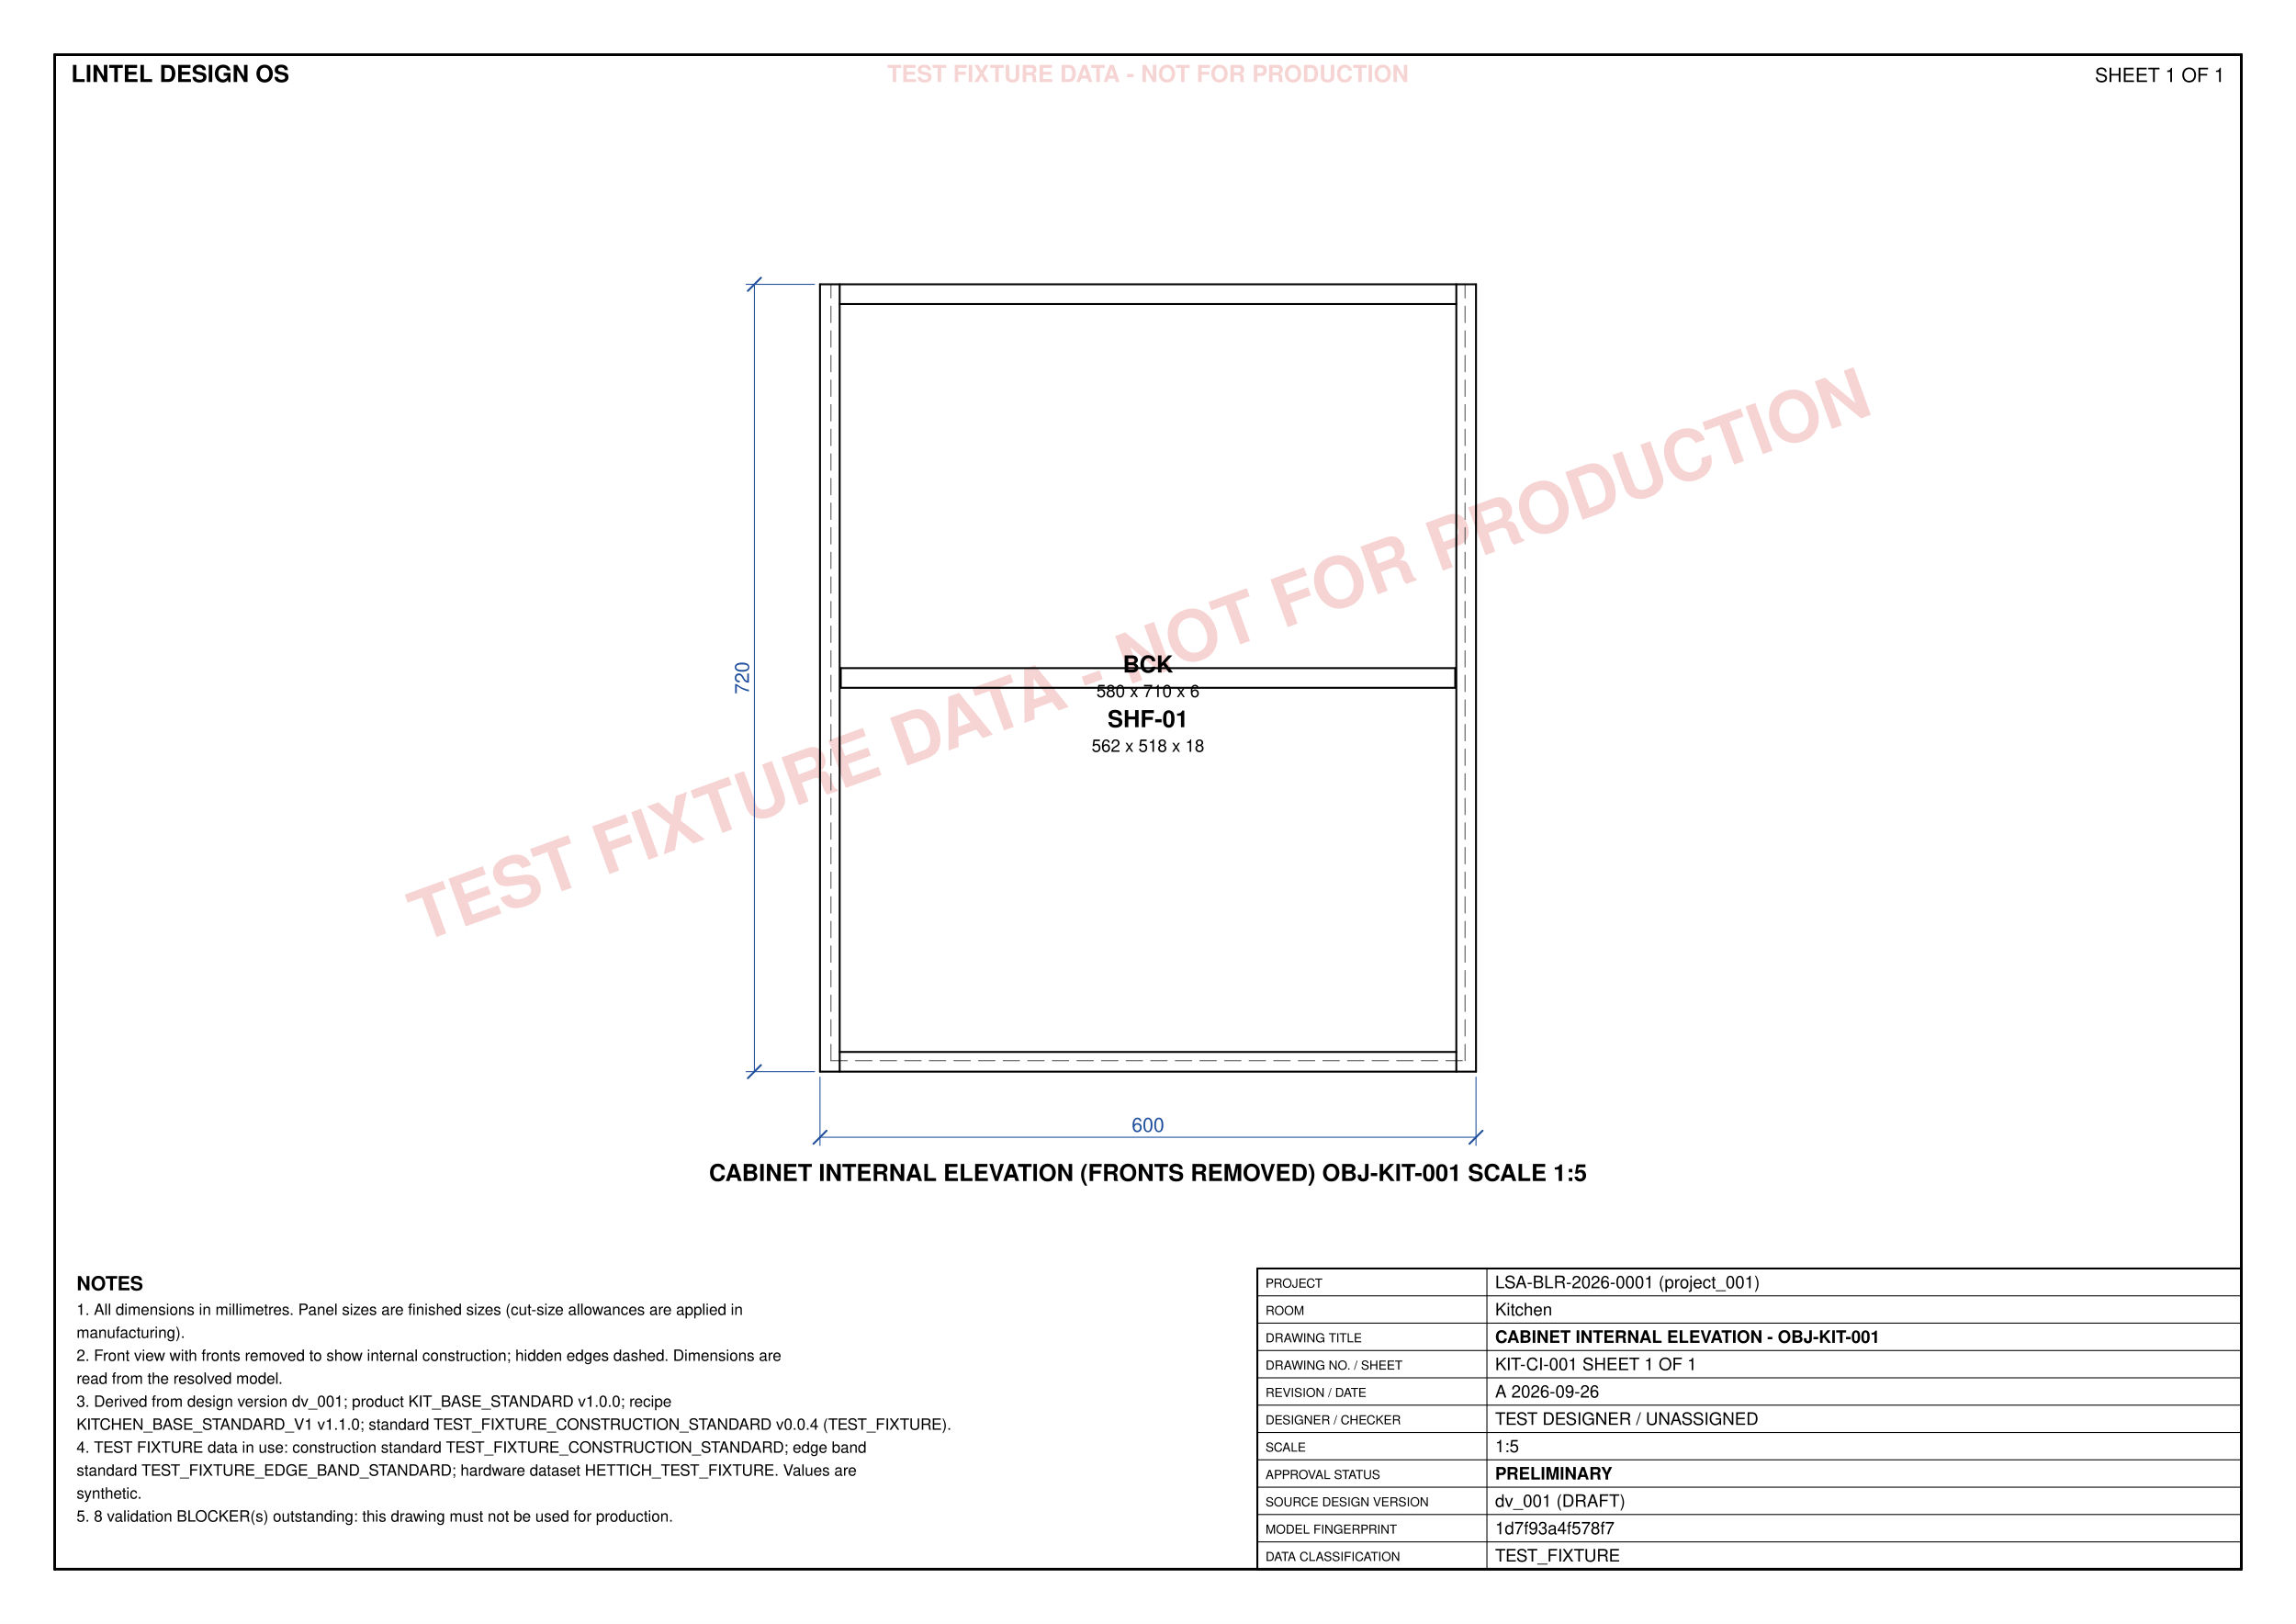
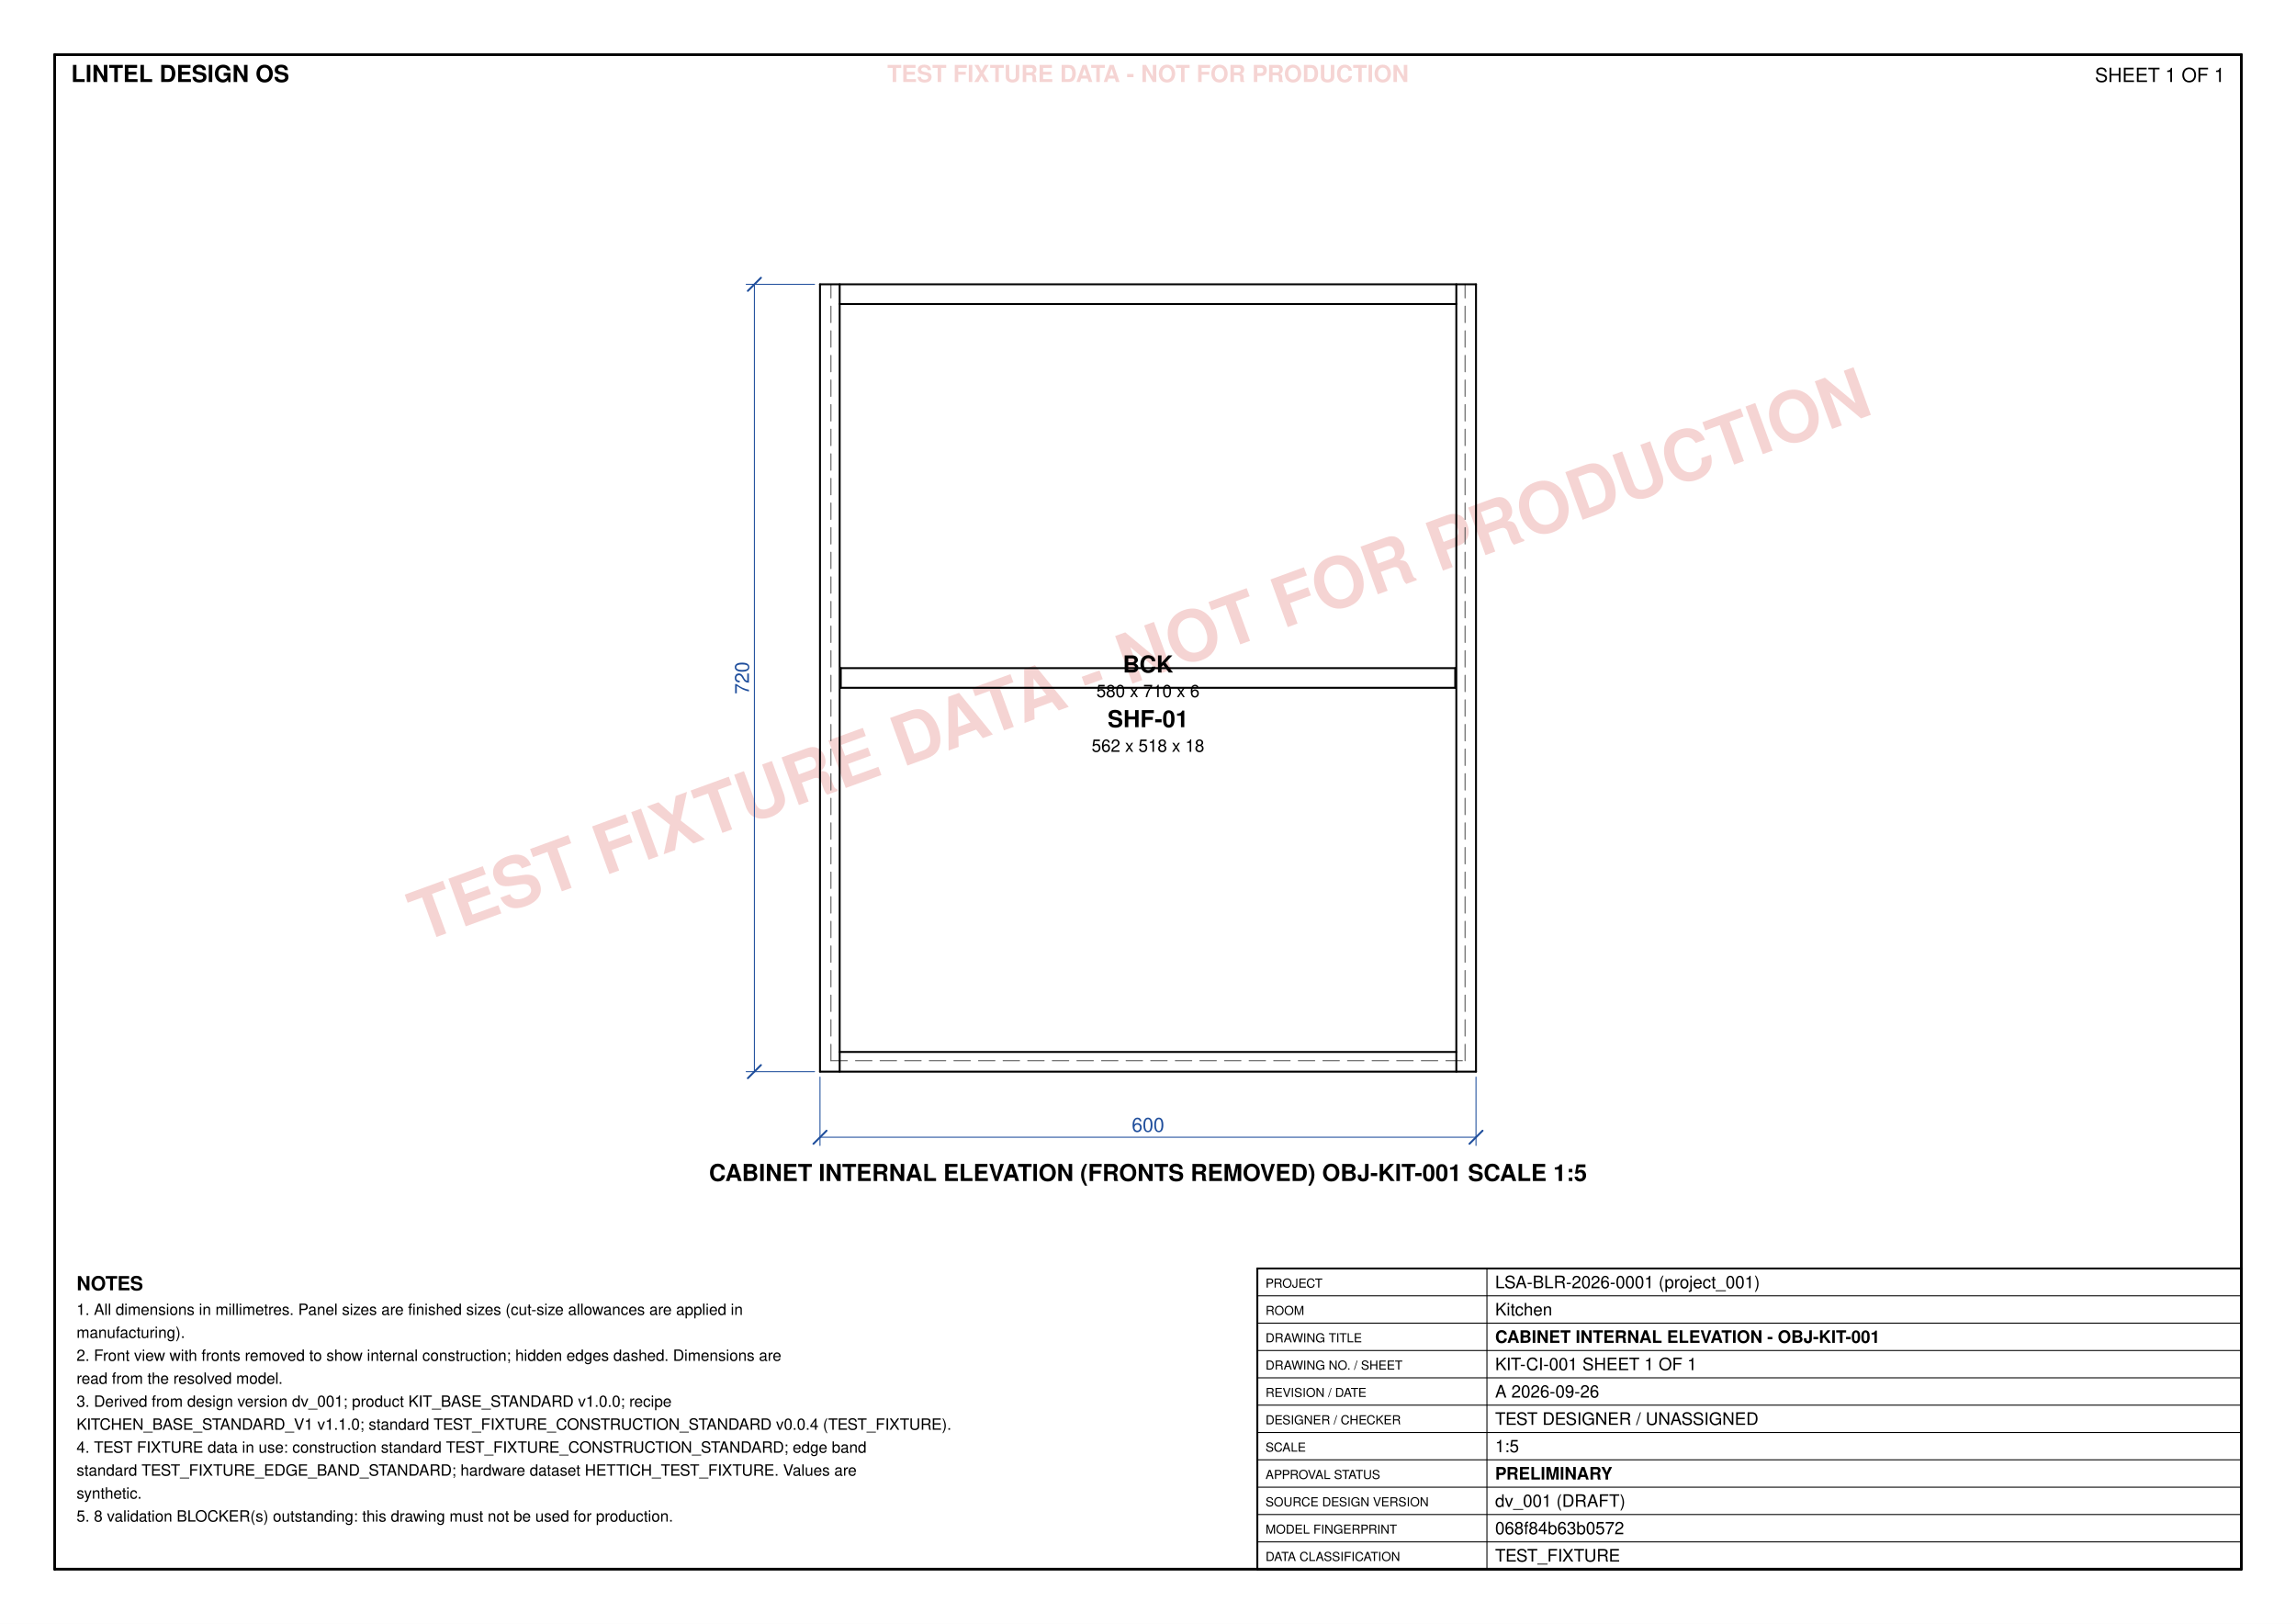
- <svg xmlns="http://www.w3.org/2000/svg" width="420mm" height="297mm" viewBox="0 0 420 297" data-drawing-id="DRW:dv_001:obj_001:CABINET_INTERNAL_ELEVATION:KIT-CI-001:RA" data-drawing-type="CABINET_INTERNAL_ELEVATION" data-status="PRELIMINARY" data-design-version="dv_001" data-model-fingerprint="1d7f93a4f578f7" data-classification="TEST_FIXTURE" data-content-hash="03cdb676f70d1c" data-sheet="1/1">
+ <svg xmlns="http://www.w3.org/2000/svg" width="420mm" height="297mm" viewBox="0 0 420 297" data-drawing-id="DRW:dv_001:obj_001:CABINET_INTERNAL_ELEVATION:KIT-CI-001:RA" data-drawing-type="CABINET_INTERNAL_ELEVATION" data-status="PRELIMINARY" data-design-version="dv_001" data-model-fingerprint="068f84b63b0572" data-classification="TEST_FIXTURE" data-content-hash="0c6e9c059d91f5" data-sheet="1/1">
  <rect x="0" y="0" width="420" height="297" fill="#ffffff" />
  <g id="WATERMARK" fill="#d9534f" stroke="#d9534f" opacity="0.25" font-family="Helvetica, Arial, sans-serif" stroke-linecap="round">
    <text stroke="none" x="210" y="124" font-size="12.714" text-anchor="middle" font-weight="bold" transform="rotate(-20 210 124)">TEST FIXTURE DATA - NOT FOR PRODUCTION</text>
    <text stroke="none" x="210" y="15" font-size="4.286" text-anchor="middle" font-weight="bold">TEST FIXTURE DATA - NOT FOR PRODUCTION</text>
  </g>
  <g id="BORDER" fill="#000000" stroke="#000000" font-family="Helvetica, Arial, sans-serif" stroke-linecap="round">
    <line fill="none" x1="10" y1="10" x2="410" y2="10" stroke-width="0.5" />
    <line fill="none" x1="410" y1="10" x2="410" y2="287" stroke-width="0.5" />
    <line fill="none" x1="410" y1="287" x2="10" y2="287" stroke-width="0.5" />
    <line fill="none" x1="10" y1="287" x2="10" y2="10" stroke-width="0.5" />
    <text stroke="none" x="13" y="15" font-size="4.286" text-anchor="start" font-weight="bold">LINTEL DESIGN OS</text>
    <text stroke="none" x="407" y="15" font-size="3.571" text-anchor="end">SHEET 1 OF 1</text>
  </g>
  <g id="HIDDEN" fill="#555555" stroke="#555555" font-family="Helvetica, Arial, sans-serif" stroke-linecap="round">
    <line fill="none" x1="152" y1="194" x2="268" y2="194" stroke-width="0.18" stroke-dasharray="3 1.5" />
    <line fill="none" x1="152" y1="194" x2="152" y2="52" stroke-width="0.18" stroke-dasharray="3 1.5" />
    <line fill="none" x1="268" y1="194" x2="268" y2="52" stroke-width="0.18" stroke-dasharray="3 1.5" />
  </g>
  <g id="VISIBLE" fill="#000000" stroke="#000000" font-family="Helvetica, Arial, sans-serif" stroke-linecap="round">
    <line fill="none" x1="150" y1="196" x2="270" y2="196" stroke-width="0.35" />
    <line fill="none" x1="153.6" y1="192.4" x2="266.4" y2="192.4" stroke-width="0.35" />
    <line fill="none" x1="153.8" y1="125.8" x2="266.2" y2="125.8" stroke-width="0.35" />
    <line fill="none" x1="153.8" y1="122.2" x2="266.2" y2="122.2" stroke-width="0.35" />
    <line fill="none" x1="153.6" y1="55.6" x2="266.4" y2="55.6" stroke-width="0.35" />
    <line fill="none" x1="150" y1="52" x2="270" y2="52" stroke-width="0.35" />
    <line fill="none" x1="150" y1="196" x2="150" y2="52" stroke-width="0.35" />
    <line fill="none" x1="153.6" y1="196" x2="153.6" y2="52" stroke-width="0.35" />
    <line fill="none" x1="153.8" y1="125.8" x2="153.8" y2="122.2" stroke-width="0.35" />
    <line fill="none" x1="266.2" y1="125.8" x2="266.2" y2="122.2" stroke-width="0.35" />
    <line fill="none" x1="266.4" y1="196" x2="266.4" y2="52" stroke-width="0.35" />
    <line fill="none" x1="270" y1="196" x2="270" y2="52" stroke-width="0.35" />
  </g>
  <g id="DIMENSION" fill="#1f4e9c" stroke="#1f4e9c" font-family="Helvetica, Arial, sans-serif" stroke-linecap="round">
    <line fill="none" x1="150" y1="197" x2="150" y2="209.5" stroke-width="0.18" />
    <line fill="none" x1="148.8" y1="209.2" x2="151.2" y2="206.8" stroke-width="0.35" />
    <line fill="none" x1="270" y1="197" x2="270" y2="209.5" stroke-width="0.18" />
    <line fill="none" x1="268.8" y1="209.2" x2="271.2" y2="206.8" stroke-width="0.35" />
    <line fill="none" x1="150" y1="208" x2="270" y2="208" stroke-width="0.18" />
    <text stroke="none" x="210" y="207" font-size="3.571" text-anchor="middle">600</text>
    <line fill="none" x1="149" y1="196" x2="136.5" y2="196" stroke-width="0.18" />
    <line fill="none" x1="136.8" y1="197.2" x2="139.2" y2="194.8" stroke-width="0.35" />
    <line fill="none" x1="149" y1="52" x2="136.5" y2="52" stroke-width="0.18" />
    <line fill="none" x1="136.8" y1="53.2" x2="139.2" y2="50.8" stroke-width="0.35" />
    <line fill="none" x1="138" y1="196" x2="138" y2="52" stroke-width="0.18" />
    <text stroke="none" x="137" y="124" font-size="3.571" text-anchor="middle" transform="rotate(-90 137 124)">720</text>
  </g>
  <g id="ANNOTATION" fill="#000000" stroke="#000000" font-family="Helvetica, Arial, sans-serif" stroke-linecap="round">
    <text stroke="none" x="210" y="123" font-size="4.286" text-anchor="middle" font-weight="bold">BCK</text>
    <text stroke="none" x="210" y="127.5" font-size="3.143" text-anchor="middle">580 x 710 x 6</text>
    <text stroke="none" x="210" y="133" font-size="4.286" text-anchor="middle" font-weight="bold">SHF-01</text>
    <text stroke="none" x="210" y="137.5" font-size="3.143" text-anchor="middle">562 x 518 x 18</text>
    <text stroke="none" x="210" y="216" font-size="4.286" text-anchor="middle" font-weight="bold">CABINET INTERNAL ELEVATION (FRONTS REMOVED)  OBJ-KIT-001  SCALE 1:5</text>
    <text stroke="none" x="14" y="236" font-size="3.571" text-anchor="start" font-weight="bold">NOTES</text>
    <text stroke="none" x="14" y="240.5" font-size="2.857" text-anchor="start">1. All dimensions in millimetres. Panel sizes are finished sizes (cut-size allowances are applied in</text>
    <text stroke="none" x="14" y="244.7" font-size="2.857" text-anchor="start">   manufacturing).</text>
    <text stroke="none" x="14" y="248.9" font-size="2.857" text-anchor="start">2. Front view with fronts removed to show internal construction; hidden edges dashed. Dimensions are</text>
    <text stroke="none" x="14" y="253.1" font-size="2.857" text-anchor="start">   read from the resolved model.</text>
    <text stroke="none" x="14" y="257.3" font-size="2.857" text-anchor="start">3. Derived from design version dv_001; product KIT_BASE_STANDARD v1.0.0; recipe</text>
    <text stroke="none" x="14" y="261.5" font-size="2.857" text-anchor="start">   KITCHEN_BASE_STANDARD_V1 v1.1.0; standard TEST_FIXTURE_CONSTRUCTION_STANDARD v0.0.4 (TEST_FIXTURE).</text>
    <text stroke="none" x="14" y="265.7" font-size="2.857" text-anchor="start">4. TEST FIXTURE data in use: construction standard TEST_FIXTURE_CONSTRUCTION_STANDARD; edge band</text>
    <text stroke="none" x="14" y="269.9" font-size="2.857" text-anchor="start">   standard TEST_FIXTURE_EDGE_BAND_STANDARD; hardware dataset HETTICH_TEST_FIXTURE. Values are</text>
    <text stroke="none" x="14" y="274.1" font-size="2.857" text-anchor="start">   synthetic.</text>
    <text stroke="none" x="14" y="278.3" font-size="2.857" text-anchor="start">5. 8 validation BLOCKER(s) outstanding: this drawing must not be used for production.</text>
  </g>
  <g id="TITLE_BLOCK" fill="#000000" stroke="#000000" font-family="Helvetica, Arial, sans-serif" stroke-linecap="round">
    <line fill="none" x1="230" y1="232" x2="410" y2="232" stroke-width="0.35" />
    <line fill="none" x1="410" y1="232" x2="410" y2="287" stroke-width="0.35" />
    <line fill="none" x1="410" y1="287" x2="230" y2="287" stroke-width="0.35" />
    <line fill="none" x1="230" y1="287" x2="230" y2="232" stroke-width="0.35" />
    <line fill="none" x1="272" y1="232" x2="272" y2="287" stroke-width="0.18" />
    <text stroke="none" x="231.5" y="235.5" font-size="2.286" text-anchor="start">PROJECT</text>
    <text stroke="none" x="273.5" y="235.6" font-size="3.143" text-anchor="start">LSA-BLR-2026-0001 (project_001)</text>
    <line fill="none" x1="230" y1="237" x2="410" y2="237" stroke-width="0.18" />
    <text stroke="none" x="231.5" y="240.5" font-size="2.286" text-anchor="start">ROOM</text>
    <text stroke="none" x="273.5" y="240.6" font-size="3.143" text-anchor="start">Kitchen</text>
    <line fill="none" x1="230" y1="242" x2="410" y2="242" stroke-width="0.18" />
    <text stroke="none" x="231.5" y="245.5" font-size="2.286" text-anchor="start">DRAWING TITLE</text>
    <text stroke="none" x="273.5" y="245.6" font-size="3.143" text-anchor="start" font-weight="bold">CABINET INTERNAL ELEVATION - OBJ-KIT-001</text>
    <line fill="none" x1="230" y1="247" x2="410" y2="247" stroke-width="0.18" />
    <text stroke="none" x="231.5" y="250.5" font-size="2.286" text-anchor="start">DRAWING NO. / SHEET</text>
    <text stroke="none" x="273.5" y="250.6" font-size="3.143" text-anchor="start">KIT-CI-001   SHEET 1 OF 1</text>
    <line fill="none" x1="230" y1="252" x2="410" y2="252" stroke-width="0.18" />
    <text stroke="none" x="231.5" y="255.5" font-size="2.286" text-anchor="start">REVISION / DATE</text>
    <text stroke="none" x="273.5" y="255.6" font-size="3.143" text-anchor="start">A   2026-09-26</text>
    <line fill="none" x1="230" y1="257" x2="410" y2="257" stroke-width="0.18" />
    <text stroke="none" x="231.5" y="260.5" font-size="2.286" text-anchor="start">DESIGNER / CHECKER</text>
    <text stroke="none" x="273.5" y="260.6" font-size="3.143" text-anchor="start">TEST DESIGNER / UNASSIGNED</text>
    <line fill="none" x1="230" y1="262" x2="410" y2="262" stroke-width="0.18" />
    <text stroke="none" x="231.5" y="265.5" font-size="2.286" text-anchor="start">SCALE</text>
    <text stroke="none" x="273.5" y="265.6" font-size="3.143" text-anchor="start">1:5</text>
    <line fill="none" x1="230" y1="267" x2="410" y2="267" stroke-width="0.18" />
    <text stroke="none" x="231.5" y="270.5" font-size="2.286" text-anchor="start">APPROVAL STATUS</text>
    <text stroke="none" x="273.5" y="270.6" font-size="3.143" text-anchor="start" font-weight="bold">PRELIMINARY</text>
    <line fill="none" x1="230" y1="272" x2="410" y2="272" stroke-width="0.18" />
    <text stroke="none" x="231.5" y="275.5" font-size="2.286" text-anchor="start">SOURCE DESIGN VERSION</text>
    <text stroke="none" x="273.5" y="275.6" font-size="3.143" text-anchor="start">dv_001 (DRAFT)</text>
    <line fill="none" x1="230" y1="277" x2="410" y2="277" stroke-width="0.18" />
    <text stroke="none" x="231.5" y="280.5" font-size="2.286" text-anchor="start">MODEL FINGERPRINT</text>
-     <text stroke="none" x="273.5" y="280.6" font-size="3.143" text-anchor="start">1d7f93a4f578f7</text>
+     <text stroke="none" x="273.5" y="280.6" font-size="3.143" text-anchor="start">068f84b63b0572</text>
    <line fill="none" x1="230" y1="282" x2="410" y2="282" stroke-width="0.18" />
    <text stroke="none" x="231.5" y="285.5" font-size="2.286" text-anchor="start">DATA CLASSIFICATION</text>
    <text stroke="none" x="273.5" y="285.6" font-size="3.143" text-anchor="start">TEST_FIXTURE</text>
  </g>
</svg>
